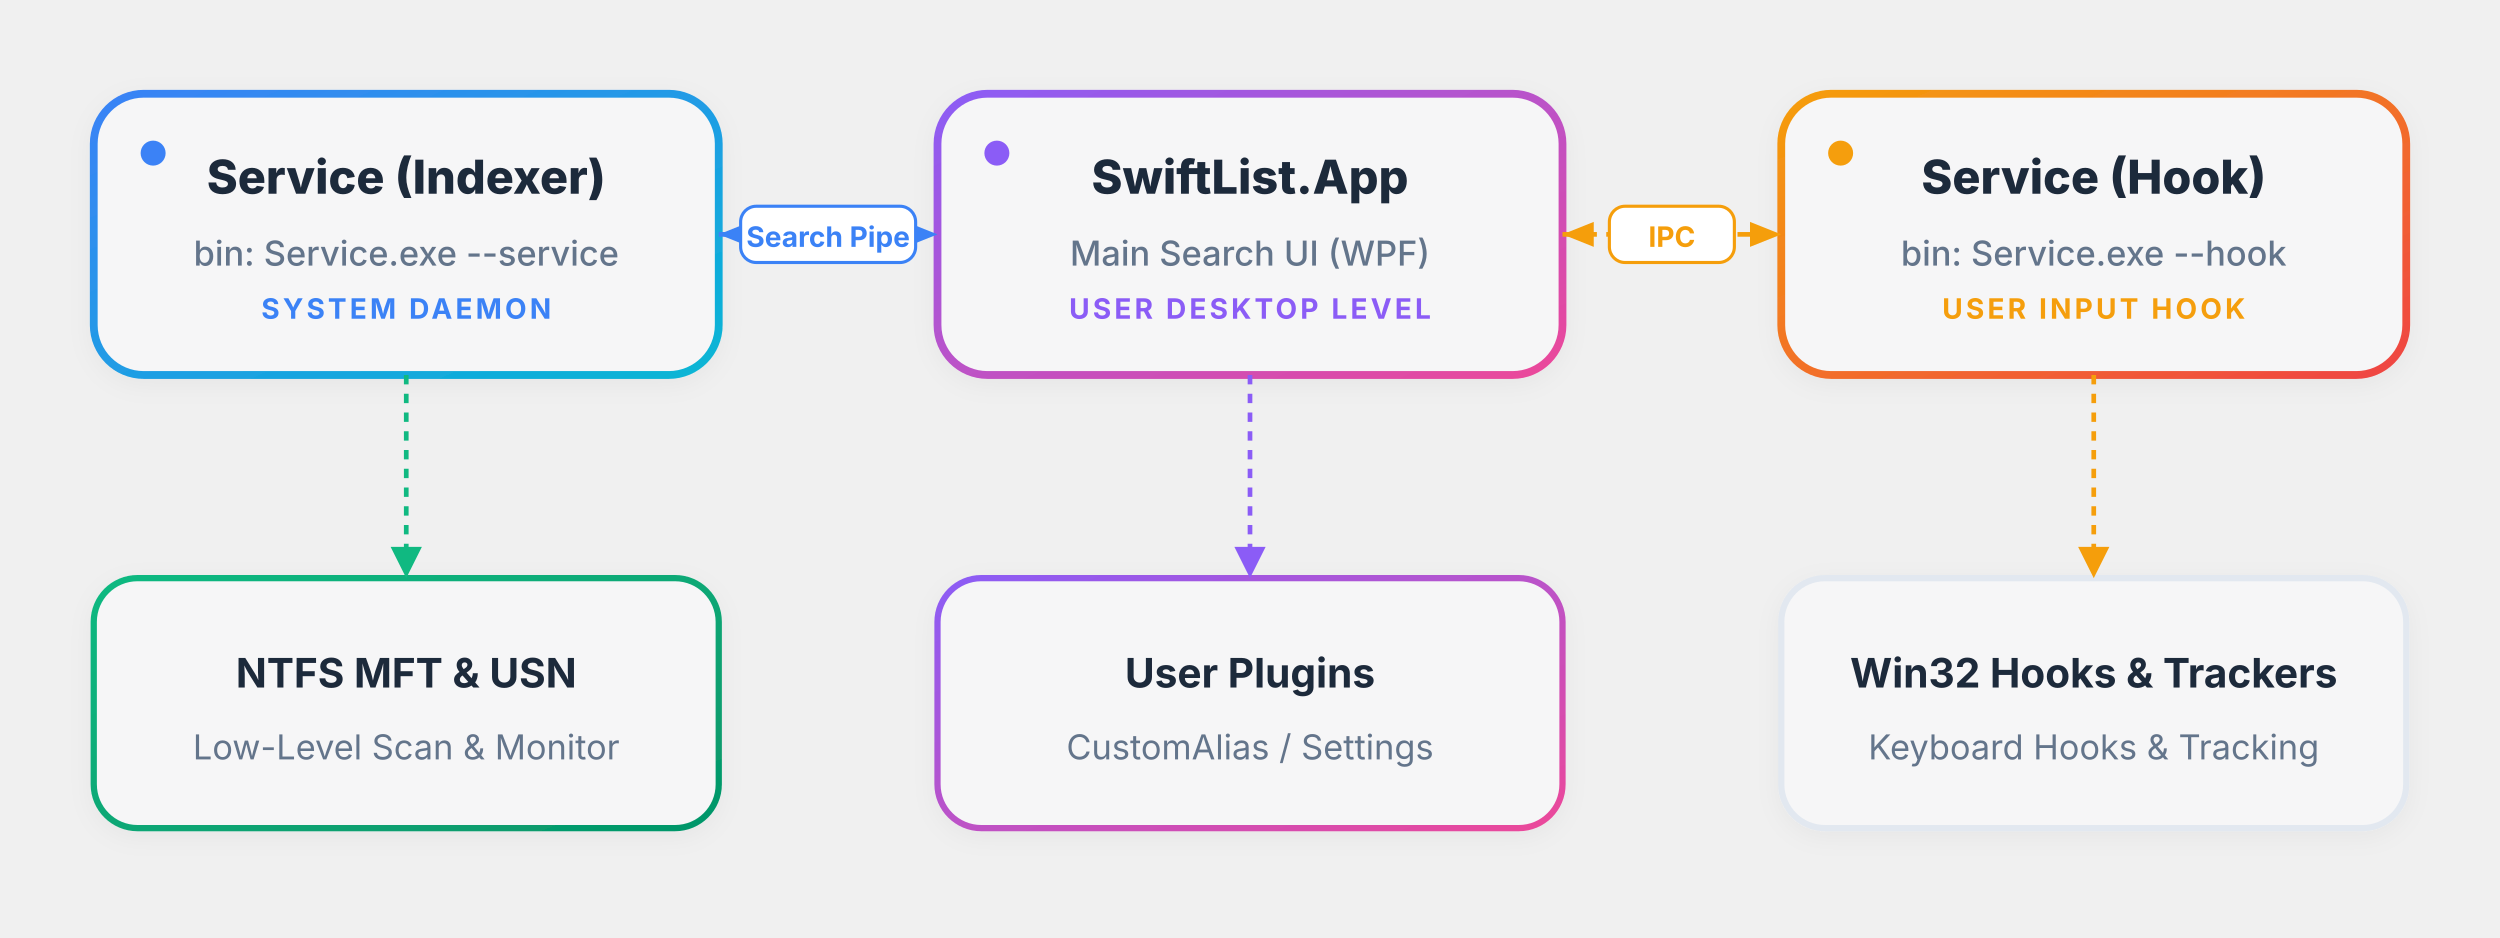
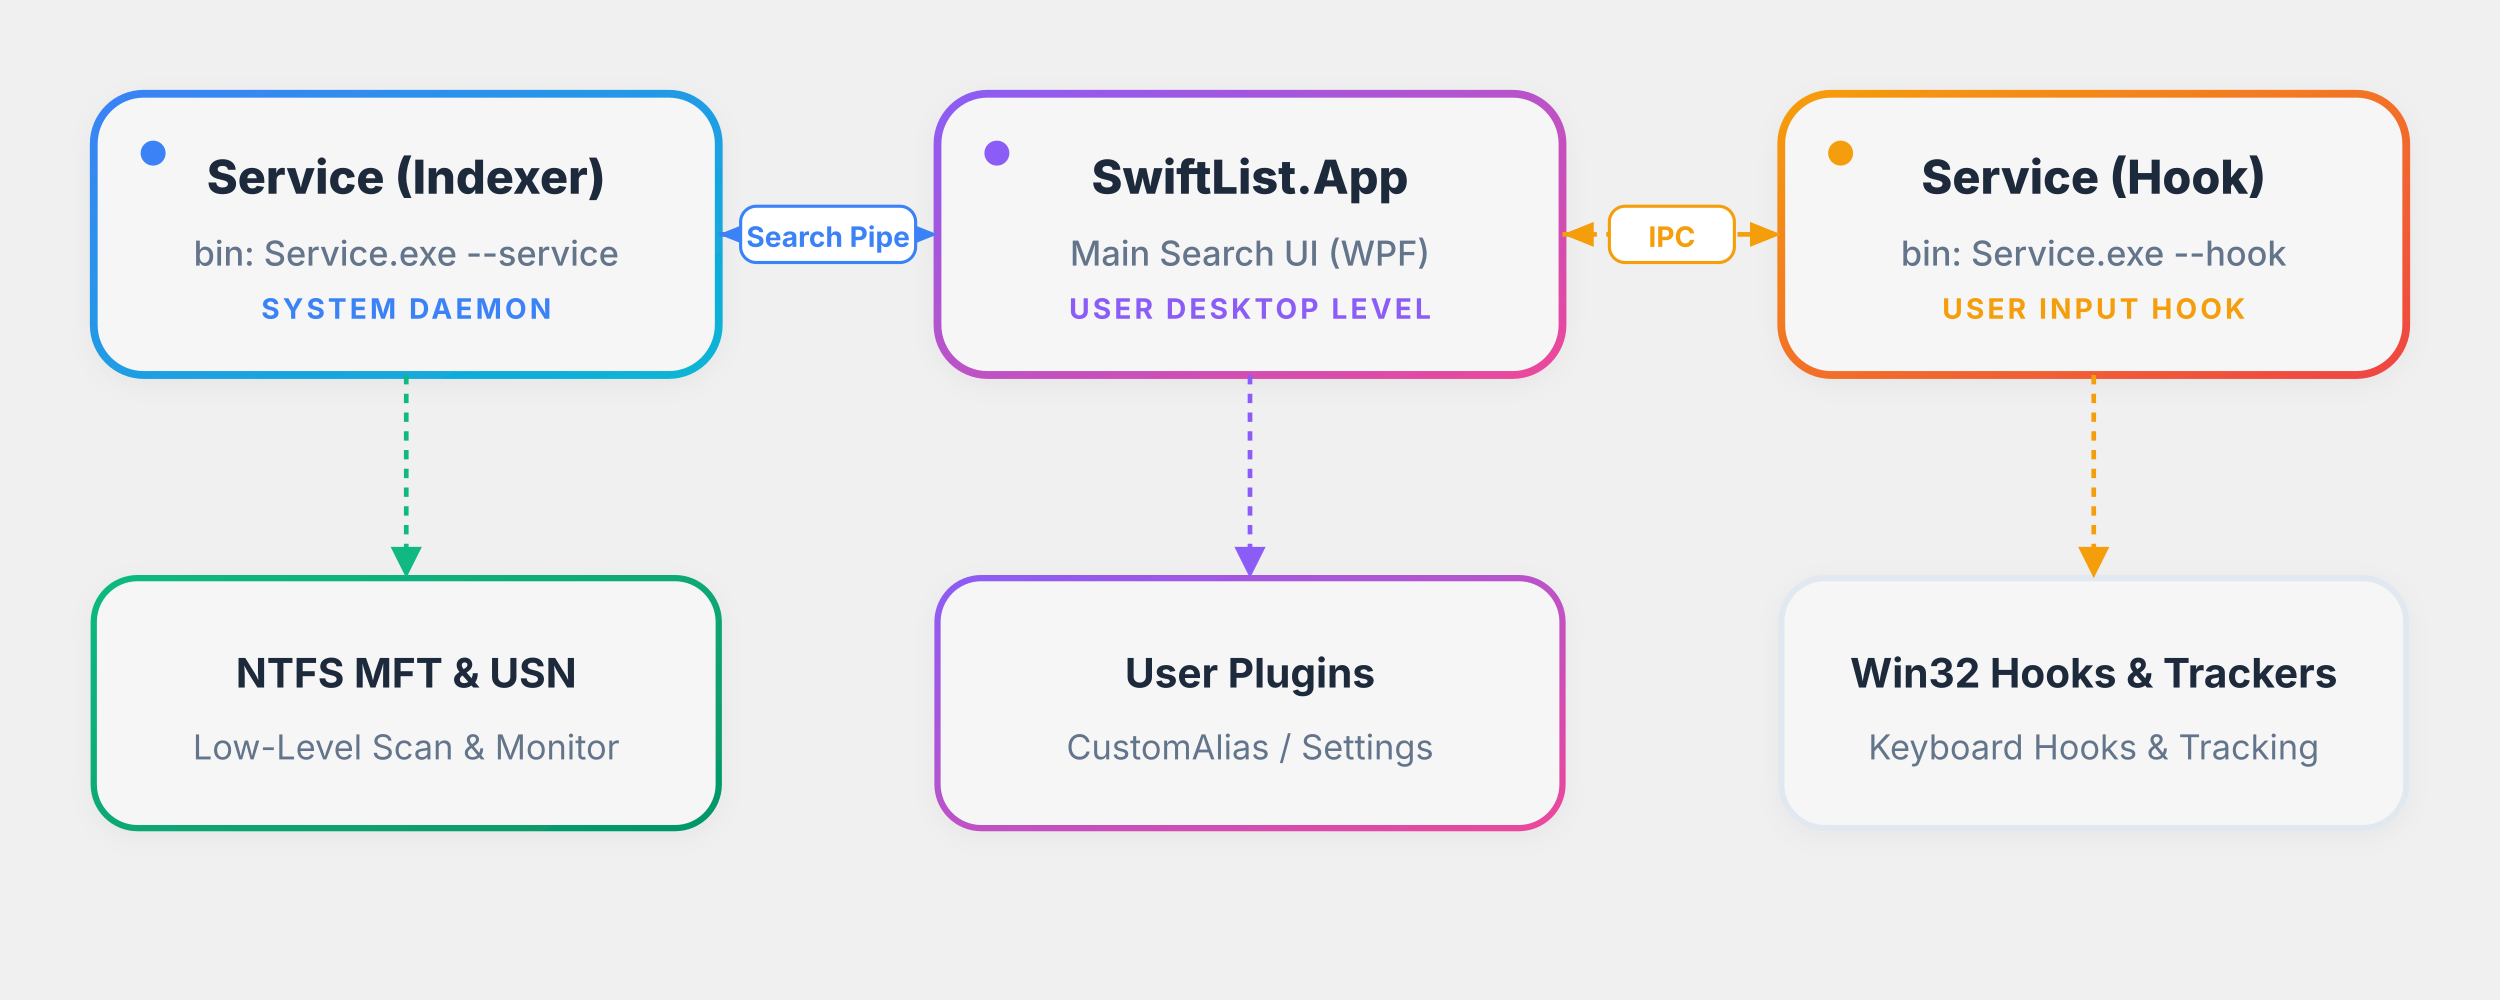
- <svg xmlns="http://www.w3.org/2000/svg" viewBox="0 0 800 300" class="architecture-diagram" style="width: 100%; max-width: 800px; margin: 30px auto; display: block; font-family: system-ui, -apple-system, sans-serif; background-color: transparent;">
+ <svg xmlns="http://www.w3.org/2000/svg" viewBox="0 0 800 320" class="architecture-diagram" style="width: 100%; max-width: 800px; margin: 30px auto; display: block; font-family: system-ui, -apple-system, sans-serif; background-color: transparent;">
  <defs>
    <linearGradient id="serviceGrad" x1="0%" y1="0%" x2="100%" y2="100%">
      <stop offset="0%" stop-color="#3b82f6" />
      <stop offset="100%" stop-color="#06b6d4" />
    </linearGradient>
    <linearGradient id="appGrad" x1="0%" y1="0%" x2="100%" y2="100%">
      <stop offset="0%" stop-color="#8b5cf6" />
      <stop offset="100%" stop-color="#ec4899" />
    </linearGradient>
    <linearGradient id="hookGrad" x1="0%" y1="0%" x2="100%" y2="100%">
      <stop offset="0%" stop-color="#f59e0b" />
      <stop offset="100%" stop-color="#ef4444" />
    </linearGradient>
    <linearGradient id="dbGrad" x1="0%" y1="0%" x2="100%" y2="100%">
      <stop offset="0%" stop-color="#10b981" />
      <stop offset="100%" stop-color="#059669" />
    </linearGradient>
    <filter id="premium-shadow" x="-10%" y="-10%" width="130%" height="130%">
      <feDropShadow dx="0" dy="8" stdDeviation="12" flood-color="#0f172a" flood-opacity="0.08" />
      <feDropShadow dx="0" dy="2" stdDeviation="4" flood-color="#0f172a" flood-opacity="0.04" />
    </filter>
  </defs>
  <g filter="url(#premium-shadow)">
    <rect x="30" y="30" width="200" height="90" rx="16" fill="#f6f6f7" stroke="url(#serviceGrad)" stroke-width="2.5" />
    <rect x="45" y="45" width="8" height="8" rx="4" fill="#3b82f6" />
    <text x="130" y="62" font-weight="800" font-size="15" fill="#1e293b" text-anchor="middle">Service (Indexer)</text>
    <text x="130" y="85" font-size="11" fill="#64748b" text-anchor="middle" font-weight="500">bin: Service.exe --service</text>
    <text x="130" y="102" font-size="9" fill="#3b82f6" text-anchor="middle" font-weight="700" letter-spacing="1">SYSTEM DAEMON</text>
  </g>
  <g filter="url(#premium-shadow)">
    <rect x="300" y="30" width="200" height="90" rx="16" fill="#f6f6f7" stroke="url(#appGrad)" stroke-width="2.5" />
    <rect x="315" y="45" width="8" height="8" rx="4" fill="#8b5cf6" />
    <text x="400" y="62" font-weight="800" font-size="15" fill="#1e293b" text-anchor="middle">SwiftList.App</text>
    <text x="400" y="85" font-size="11" fill="#64748b" text-anchor="middle" font-weight="500">Main Search UI (WPF)</text>
    <text x="400" y="102" font-size="9" fill="#8b5cf6" text-anchor="middle" font-weight="700" letter-spacing="1">USER DESKTOP LEVEL</text>
  </g>
  <g filter="url(#premium-shadow)">
    <rect x="570" y="30" width="200" height="90" rx="16" fill="#f6f6f7" stroke="url(#hookGrad)" stroke-width="2.5" />
    <rect x="585" y="45" width="8" height="8" rx="4" fill="#f59e0b" />
    <text x="670" y="62" font-weight="800" font-size="15" fill="#1e293b" text-anchor="middle">Service (Hook)</text>
    <text x="670" y="85" font-size="11" fill="#64748b" text-anchor="middle" font-weight="500">bin: Service.exe --hook</text>
    <text x="670" y="102" font-size="9" fill="#f59e0b" text-anchor="middle" font-weight="700" letter-spacing="1">USER INPUT HOOK</text>
  </g>
  <g filter="url(#premium-shadow)">
    <rect x="30" y="185" width="200" height="80" rx="14" fill="#f6f6f7" stroke="url(#dbGrad)" stroke-width="2" />
    <text x="130" y="220" font-weight="700" font-size="13" fill="#1e293b" text-anchor="middle">NTFS MFT &amp; USN</text>
    <text x="130" y="243" font-size="11" fill="#64748b" text-anchor="middle">Low-Level Scan &amp; Monitor</text>
  </g>
  <g filter="url(#premium-shadow)">
    <rect x="300" y="185" width="200" height="80" rx="14" fill="#f6f6f7" stroke="url(#appGrad)" stroke-width="2" />
    <text x="400" y="220" font-weight="700" font-size="13" fill="#1e293b" text-anchor="middle">User Plugins</text>
    <text x="400" y="243" font-size="11" fill="#64748b" text-anchor="middle">CustomAlias / Settings</text>
  </g>
  <g filter="url(#premium-shadow)">
    <rect x="570" y="185" width="200" height="80" rx="14" fill="#f6f6f7" stroke="#e2e8f0" stroke-width="2" />
    <text x="670" y="220" font-weight="700" font-size="13" fill="#1e293b" text-anchor="middle">Win32 Hooks &amp; Trackers</text>
    <text x="670" y="243" font-size="11" fill="#64748b" text-anchor="middle">Keyboard Hooks &amp; Tracking</text>
  </g>
  <g>
    <path d="M 230 75 L 300 75" stroke="#3b82f6" stroke-dasharray="4,3" stroke-width="1.5" />
    <polygon points="230,75 240,71 240,79" fill="#3b82f6" />
    <polygon points="300,75 290,71 290,79" fill="#3b82f6" />
    <rect x="237" y="66" width="56" height="18" rx="5" fill="#ffffff" stroke="#3b82f6" stroke-width="1" />
    <text x="265" y="79" font-size="9" fill="#3b82f6" text-anchor="middle" font-weight="700">Search Pipe</text>
  </g>
  <g>
    <path d="M 500 75 L 570 75" stroke="#f59e0b" stroke-dasharray="4,3" stroke-width="1.5" />
    <polygon points="500,75 510,71 510,79" fill="#f59e0b" />
    <polygon points="570,75 560,71 560,79" fill="#f59e0b" />
    <rect x="515" y="66" width="40" height="18" rx="5" fill="#ffffff" stroke="#f59e0b" stroke-width="1" />
    <text x="535" y="79" font-size="9" fill="#f59e0b" text-anchor="middle" font-weight="700">IPC</text>
  </g>
  <g>
    <path d="M 130 120 L 130 185" stroke="#10b981" stroke-width="1.5" stroke-dasharray="3,3" />
    <polygon points="130,185 125,175 135,175" fill="#10b981" />
  </g>
  <g>
    <path d="M 400 120 L 400 185" stroke="#8b5cf6" stroke-width="1.5" stroke-dasharray="3,3" />
    <polygon points="400,185 395,175 405,175" fill="#8b5cf6" />
  </g>
  <g>
    <path d="M 670 120 L 670 185" stroke="#f59e0b" stroke-width="1.5" stroke-dasharray="3,3" />
    <polygon points="670,185 665,175 675,175" fill="#f59e0b" />
  </g>
</svg>
